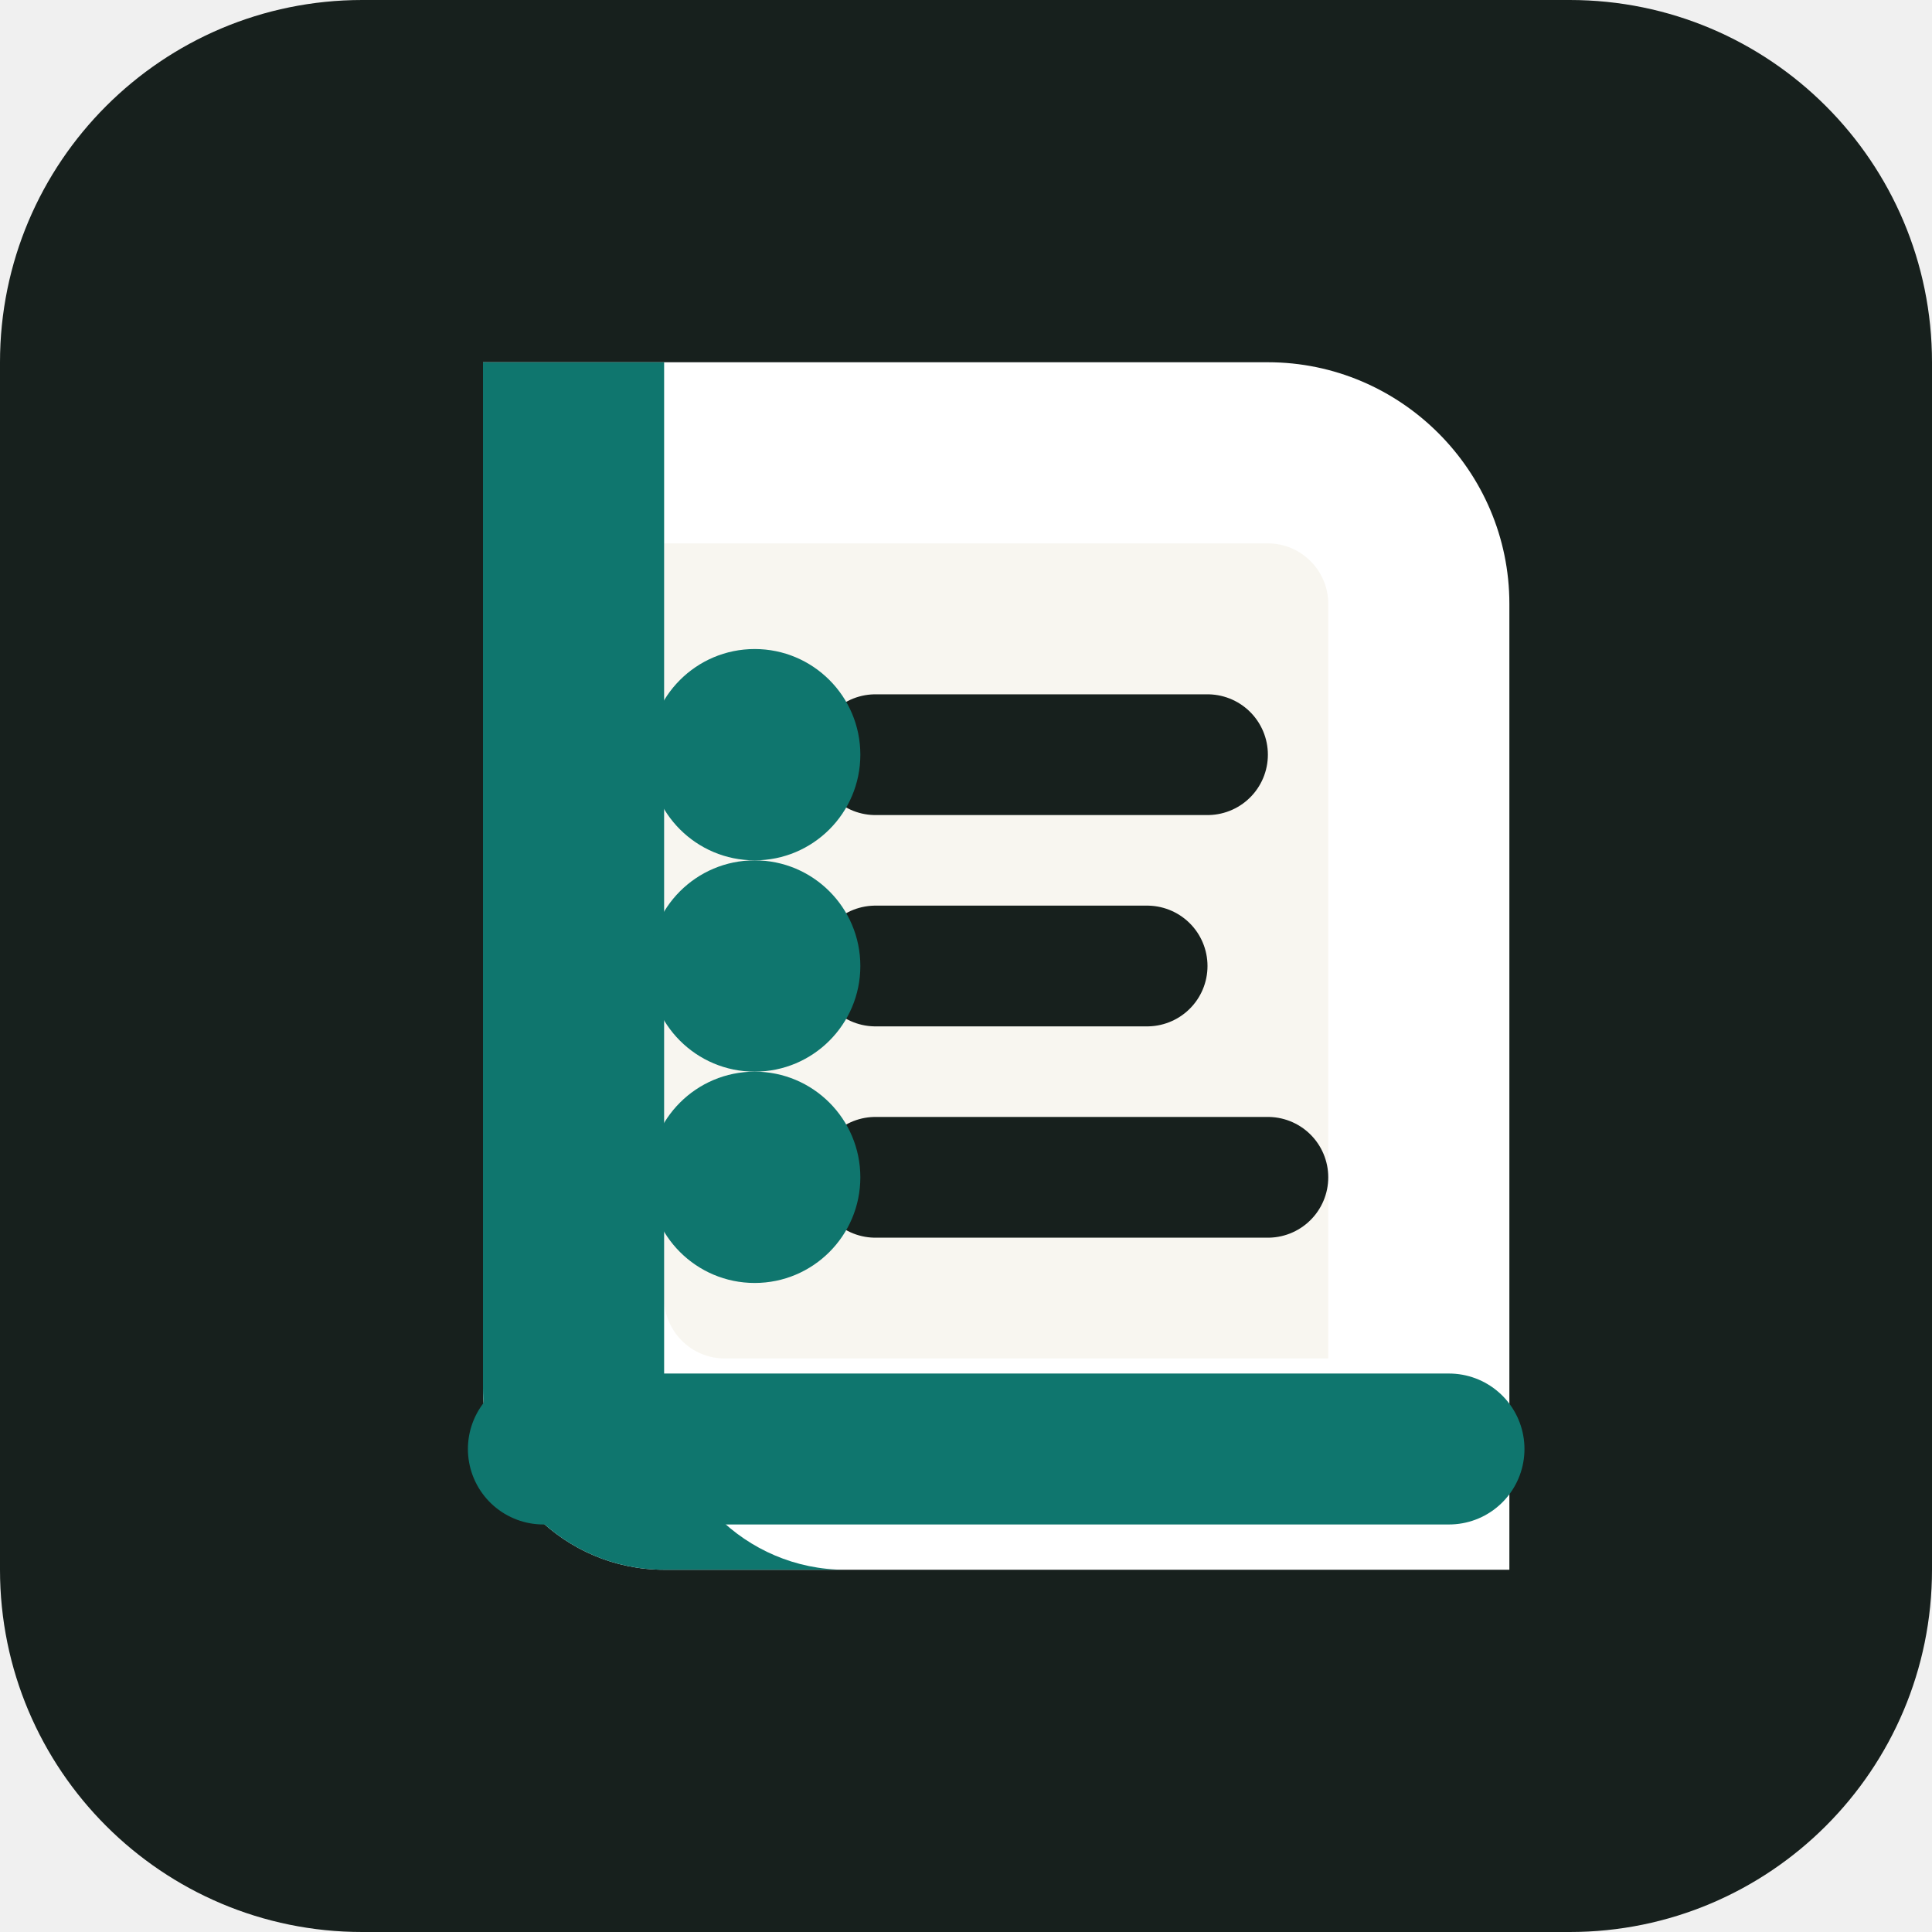
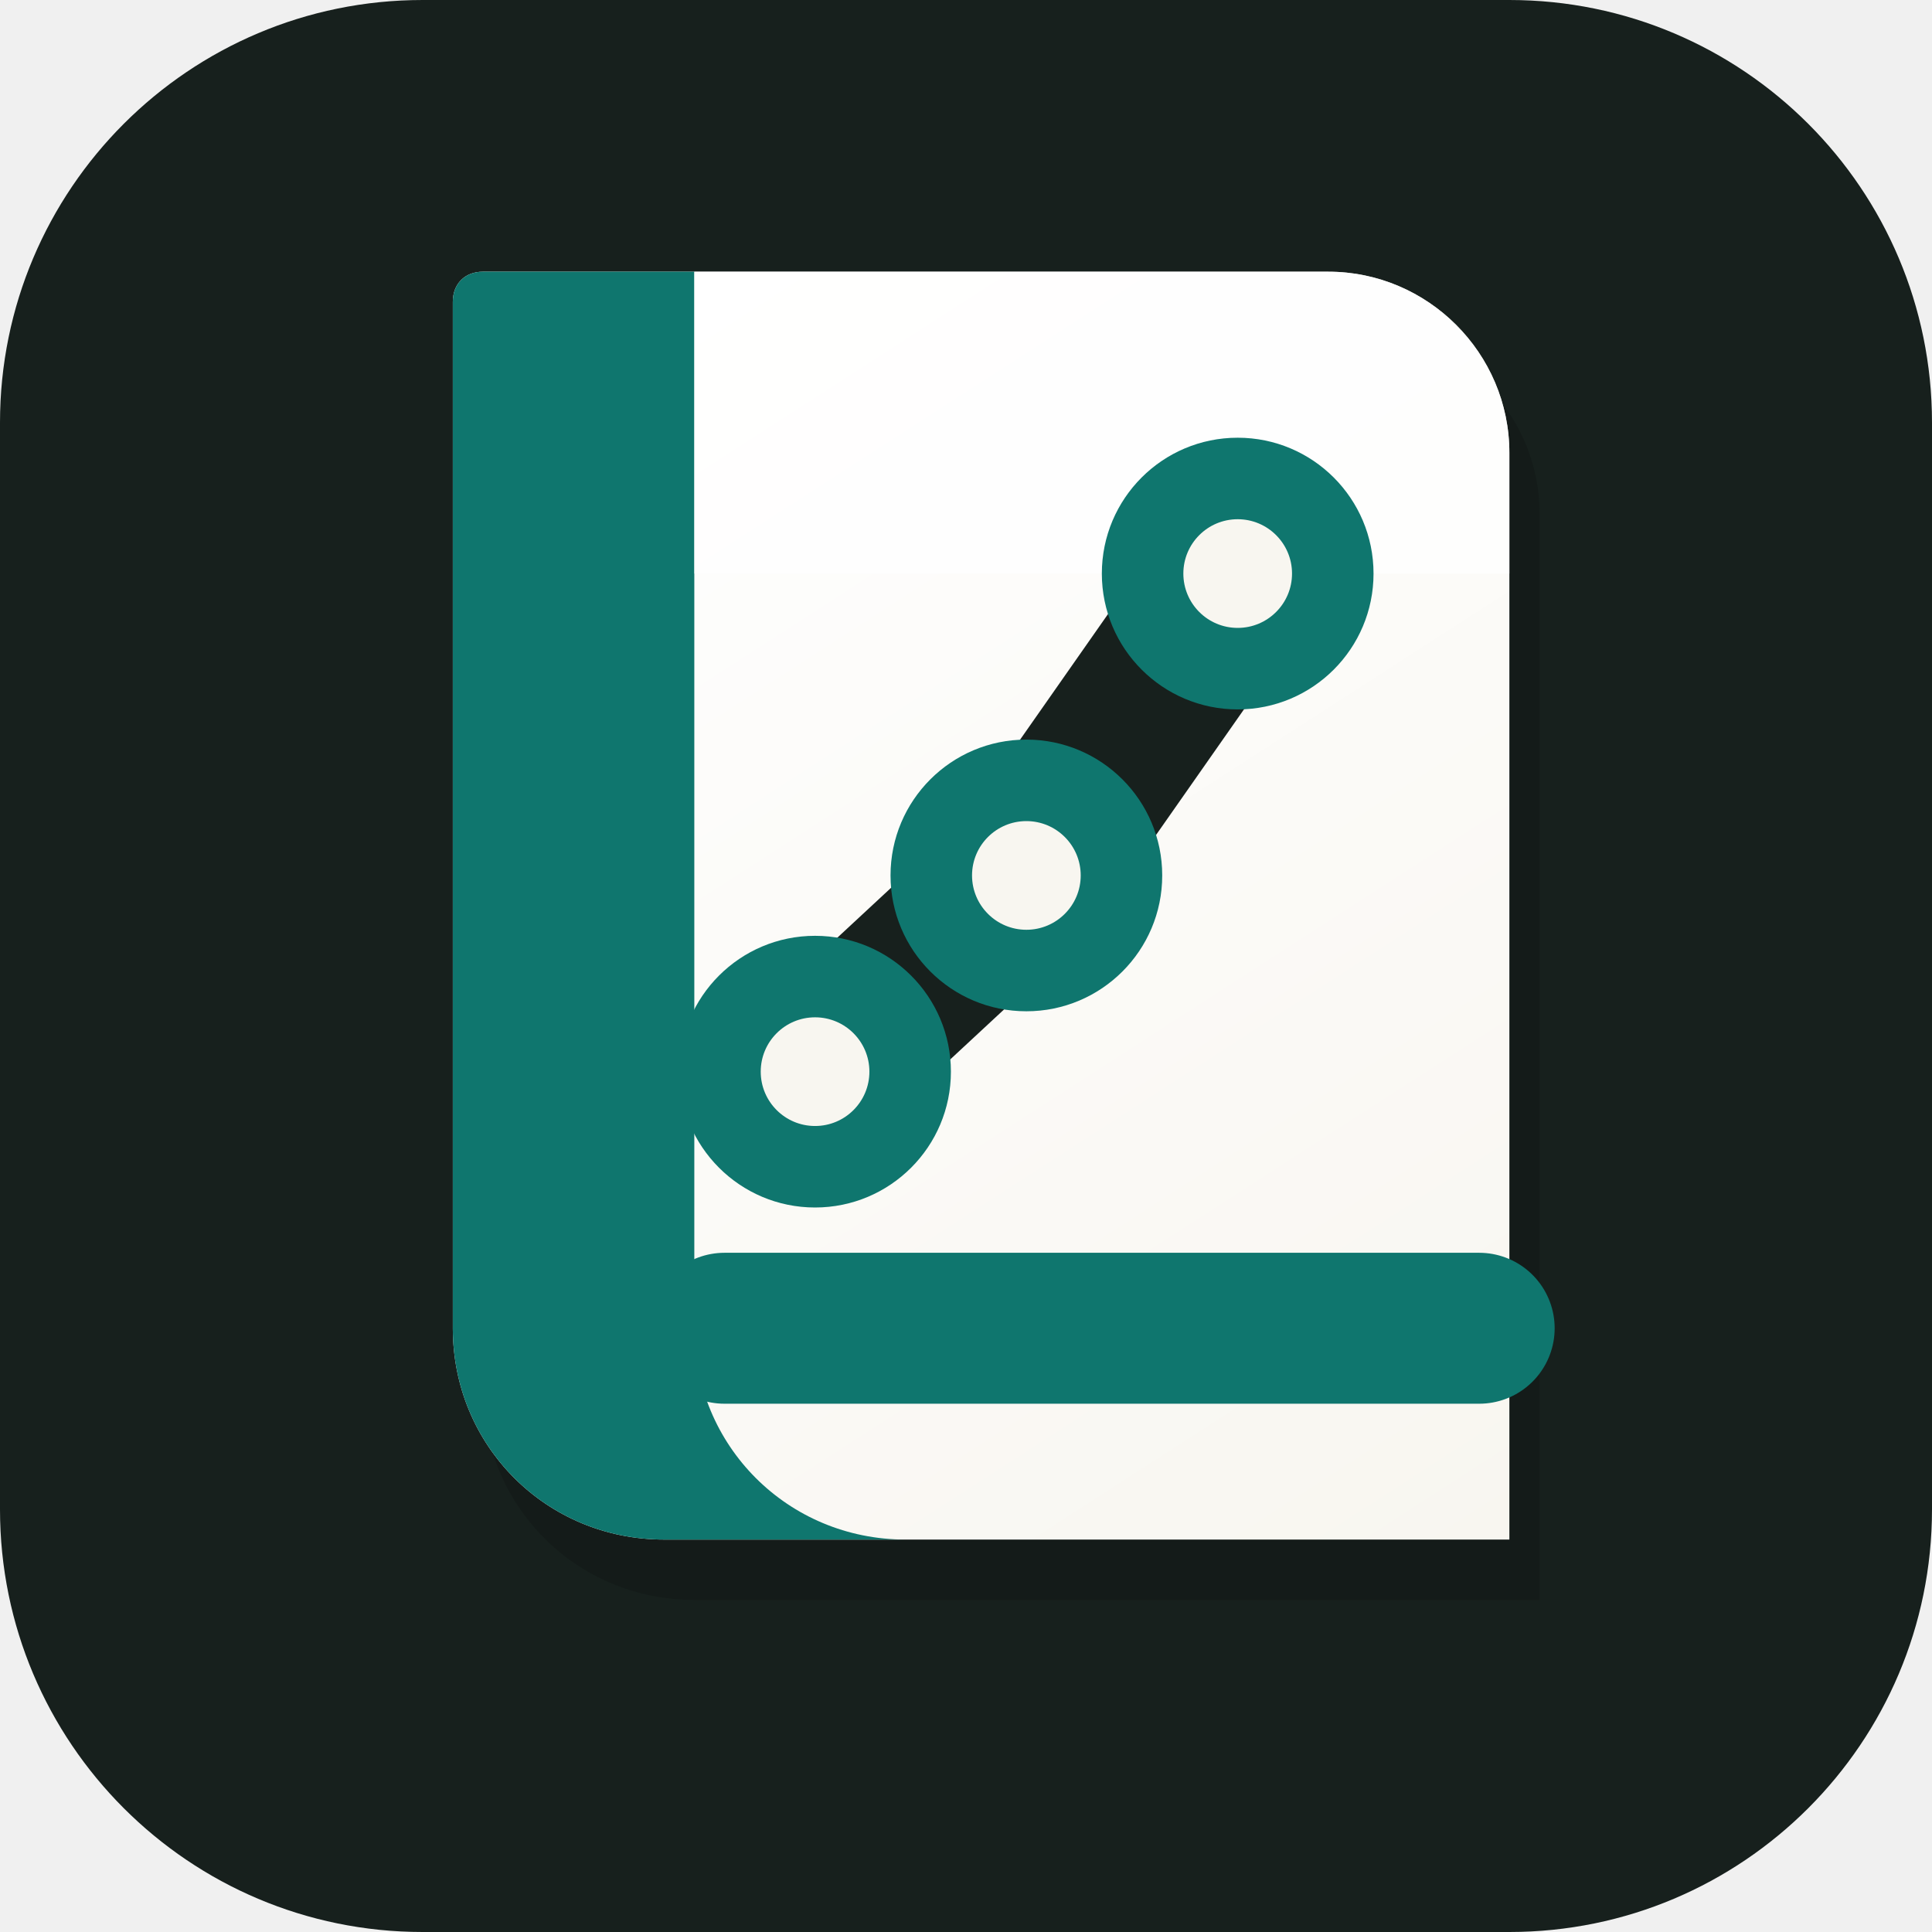
<svg xmlns="http://www.w3.org/2000/svg" viewBox="0 0 64 64" role="img" aria-labelledby="title description">
-   <rect width="64" height="64" rx="12" fill="#17201d" />
-   <path d="M16 12h26c4.4 0 8 3.6 8 8v32H22c-3.3 0-6-2.7-6-6V12Z" fill="#ffffff" />
-   <path d="M22 18h20c1.1 0 2 .9 2 2v25H24c-1.1 0-2-.9-2-2V18Z" fill="#f8f6f0" />
-   <path d="M16 12h6v34c0 3.3 2.7 6 6 6h-6c-3.3 0-6-2.7-6-6V12Z" fill="#0f766e" />
-   <path d="M29 25h11M29 32h9M29 39h13" stroke="#17201d" stroke-width="4" stroke-linecap="round" />
-   <path d="M18 48h30" stroke="#0f766e" stroke-width="5" stroke-linecap="round" />
-   <circle cx="25" cy="25" r="3.5" fill="#0f766e" />
-   <circle cx="25" cy="32" r="3.5" fill="#0f766e" />
-   <circle cx="25" cy="39" r="3.5" fill="#0f766e" />
+   <defs>
+     <linearGradient id="page" x1="17" x2="46" y1="9" y2="54" gradientUnits="userSpaceOnUse">
+       <stop stop-color="#ffffff" />
+       <stop offset="1" stop-color="#f8f6f0" />
+     </linearGradient>
+   </defs>
+   <rect width="64" height="64" rx="14" fill="#17201d" />
+   <path d="M18 11h27c3.3 0 6 2.7 6 6v36H23c-3.9 0-7-3.1-7-7V13c0-1.1.9-2 2-2Z" fill="#0b100f" opacity=".28" />
+   <path d="M16 9h28c3.3 0 6 2.7 6 6v36H22c-3.9 0-7-3.1-7-7V10c0-.6.4-1 1-1Z" fill="url(#page)" />
+   <path d="M15 10c0-.6.4-1 1-1h7v35c0 3.9 3.1 7 7 7h-8c-3.9 0-7-3.1-7-7V10Z" fill="#0f766e" />
+   <path d="M23 9h21c3.3 0 6 2.7 6 6v4H23V9Z" fill="#ffffff" opacity=".72" />
+   <path d="M24 44h25" stroke="#0f766e" stroke-width="5" stroke-linecap="round" />
+   <path d="M27 35.5 34 29l7-10" fill="none" stroke="#17201d" stroke-width="5.5" stroke-linecap="round" stroke-linejoin="round" />
+   <circle cx="27" cy="35.5" r="4.5" fill="#0f766e" />
+   <circle cx="34" cy="29" r="4.5" fill="#0f766e" />
+   <circle cx="41" cy="19" r="4.5" fill="#0f766e" />
+   <circle cx="27" cy="35.5" r="1.8" fill="#f8f6f0" />
+   <circle cx="34" cy="29" r="1.8" fill="#f8f6f0" />
+   <circle cx="41" cy="19" r="1.8" fill="#f8f6f0" />
</svg>
